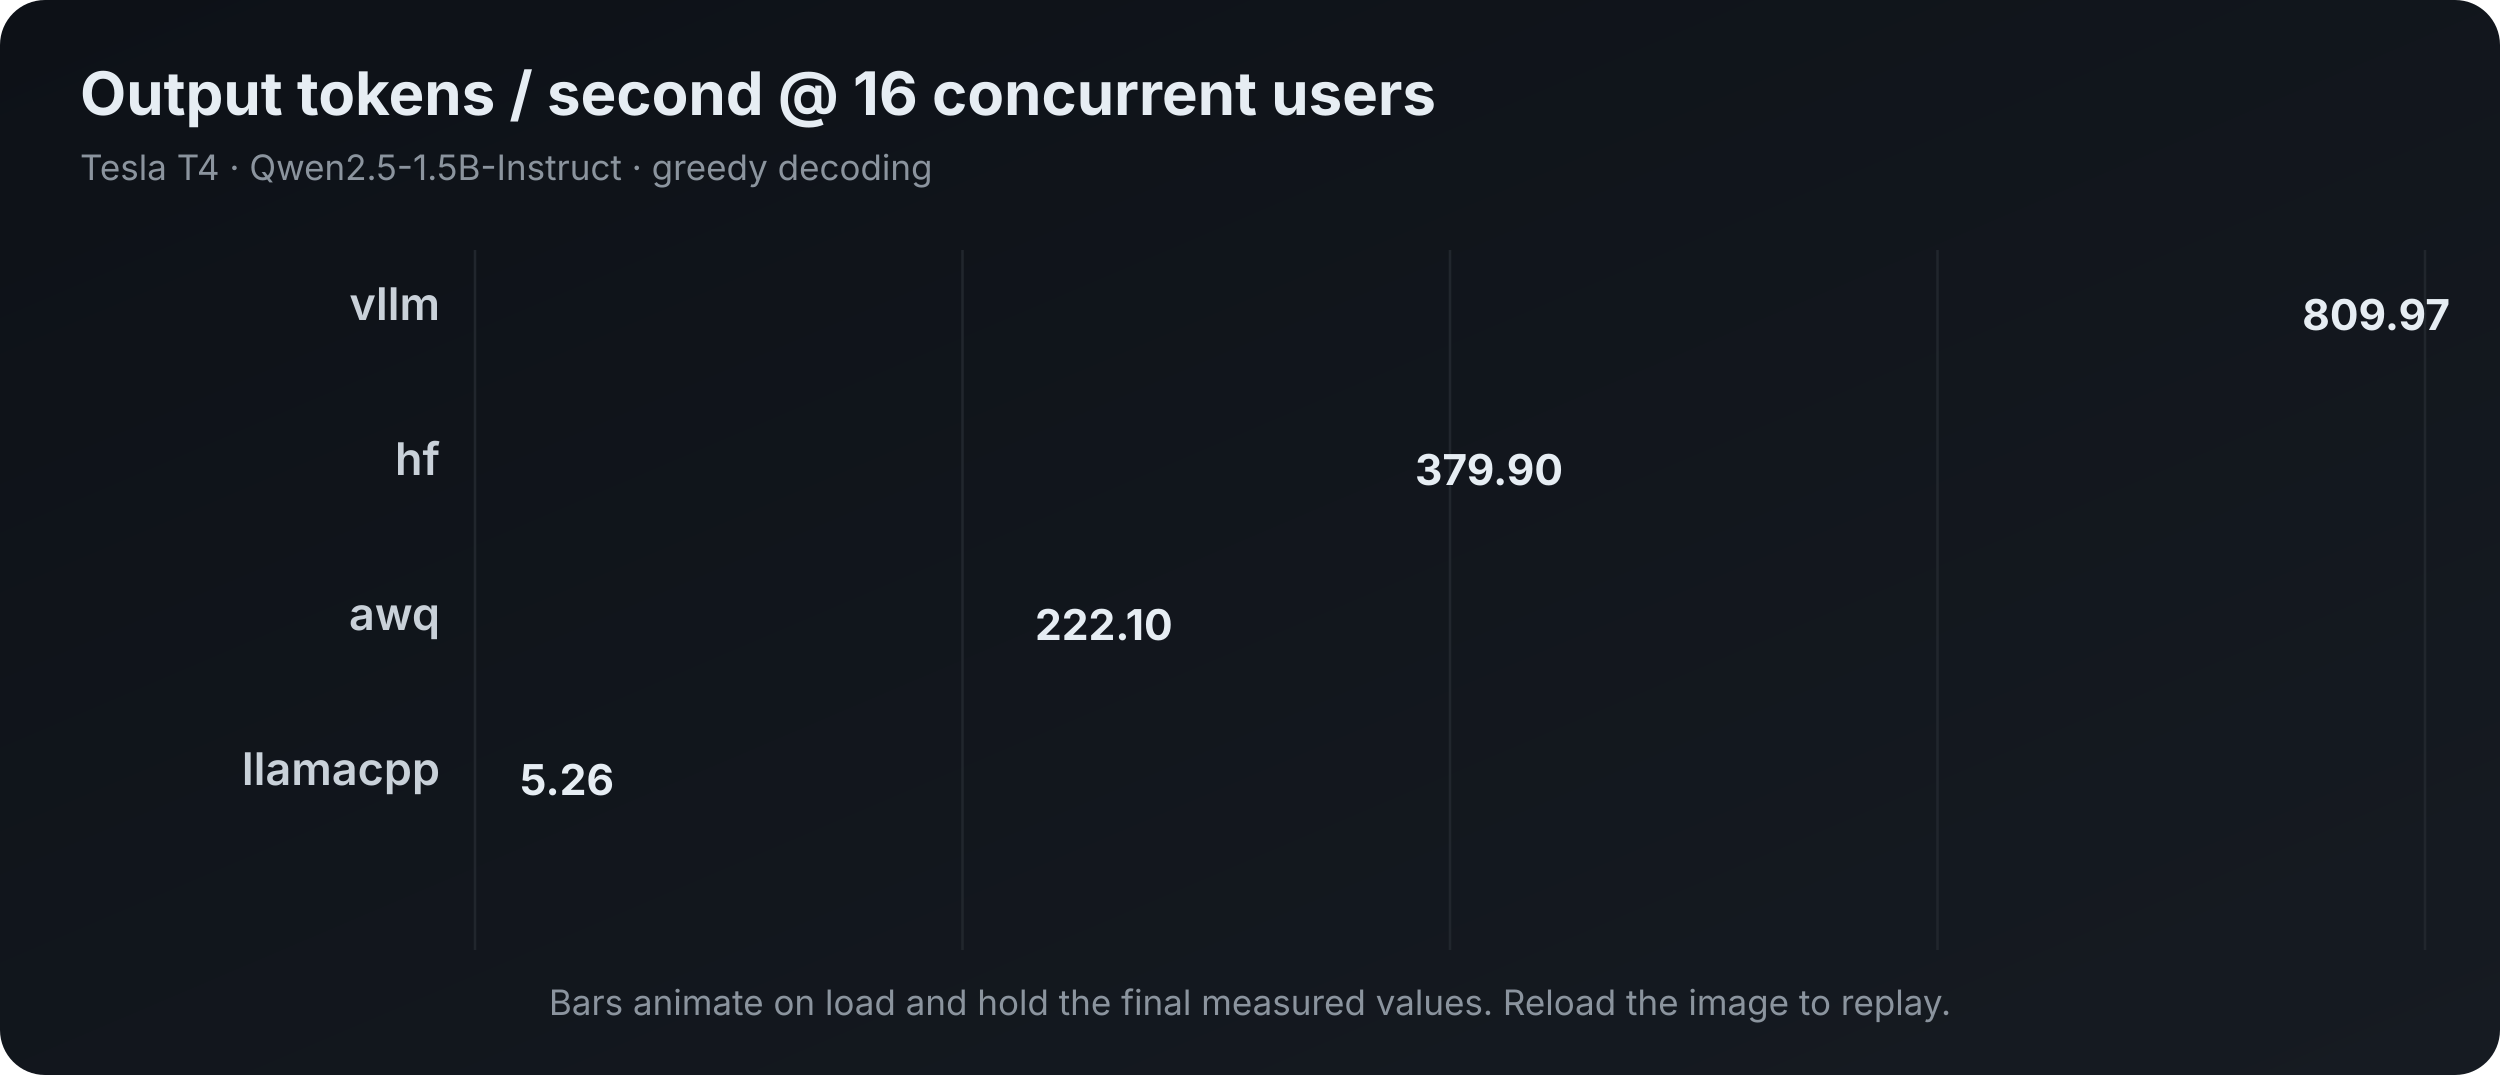
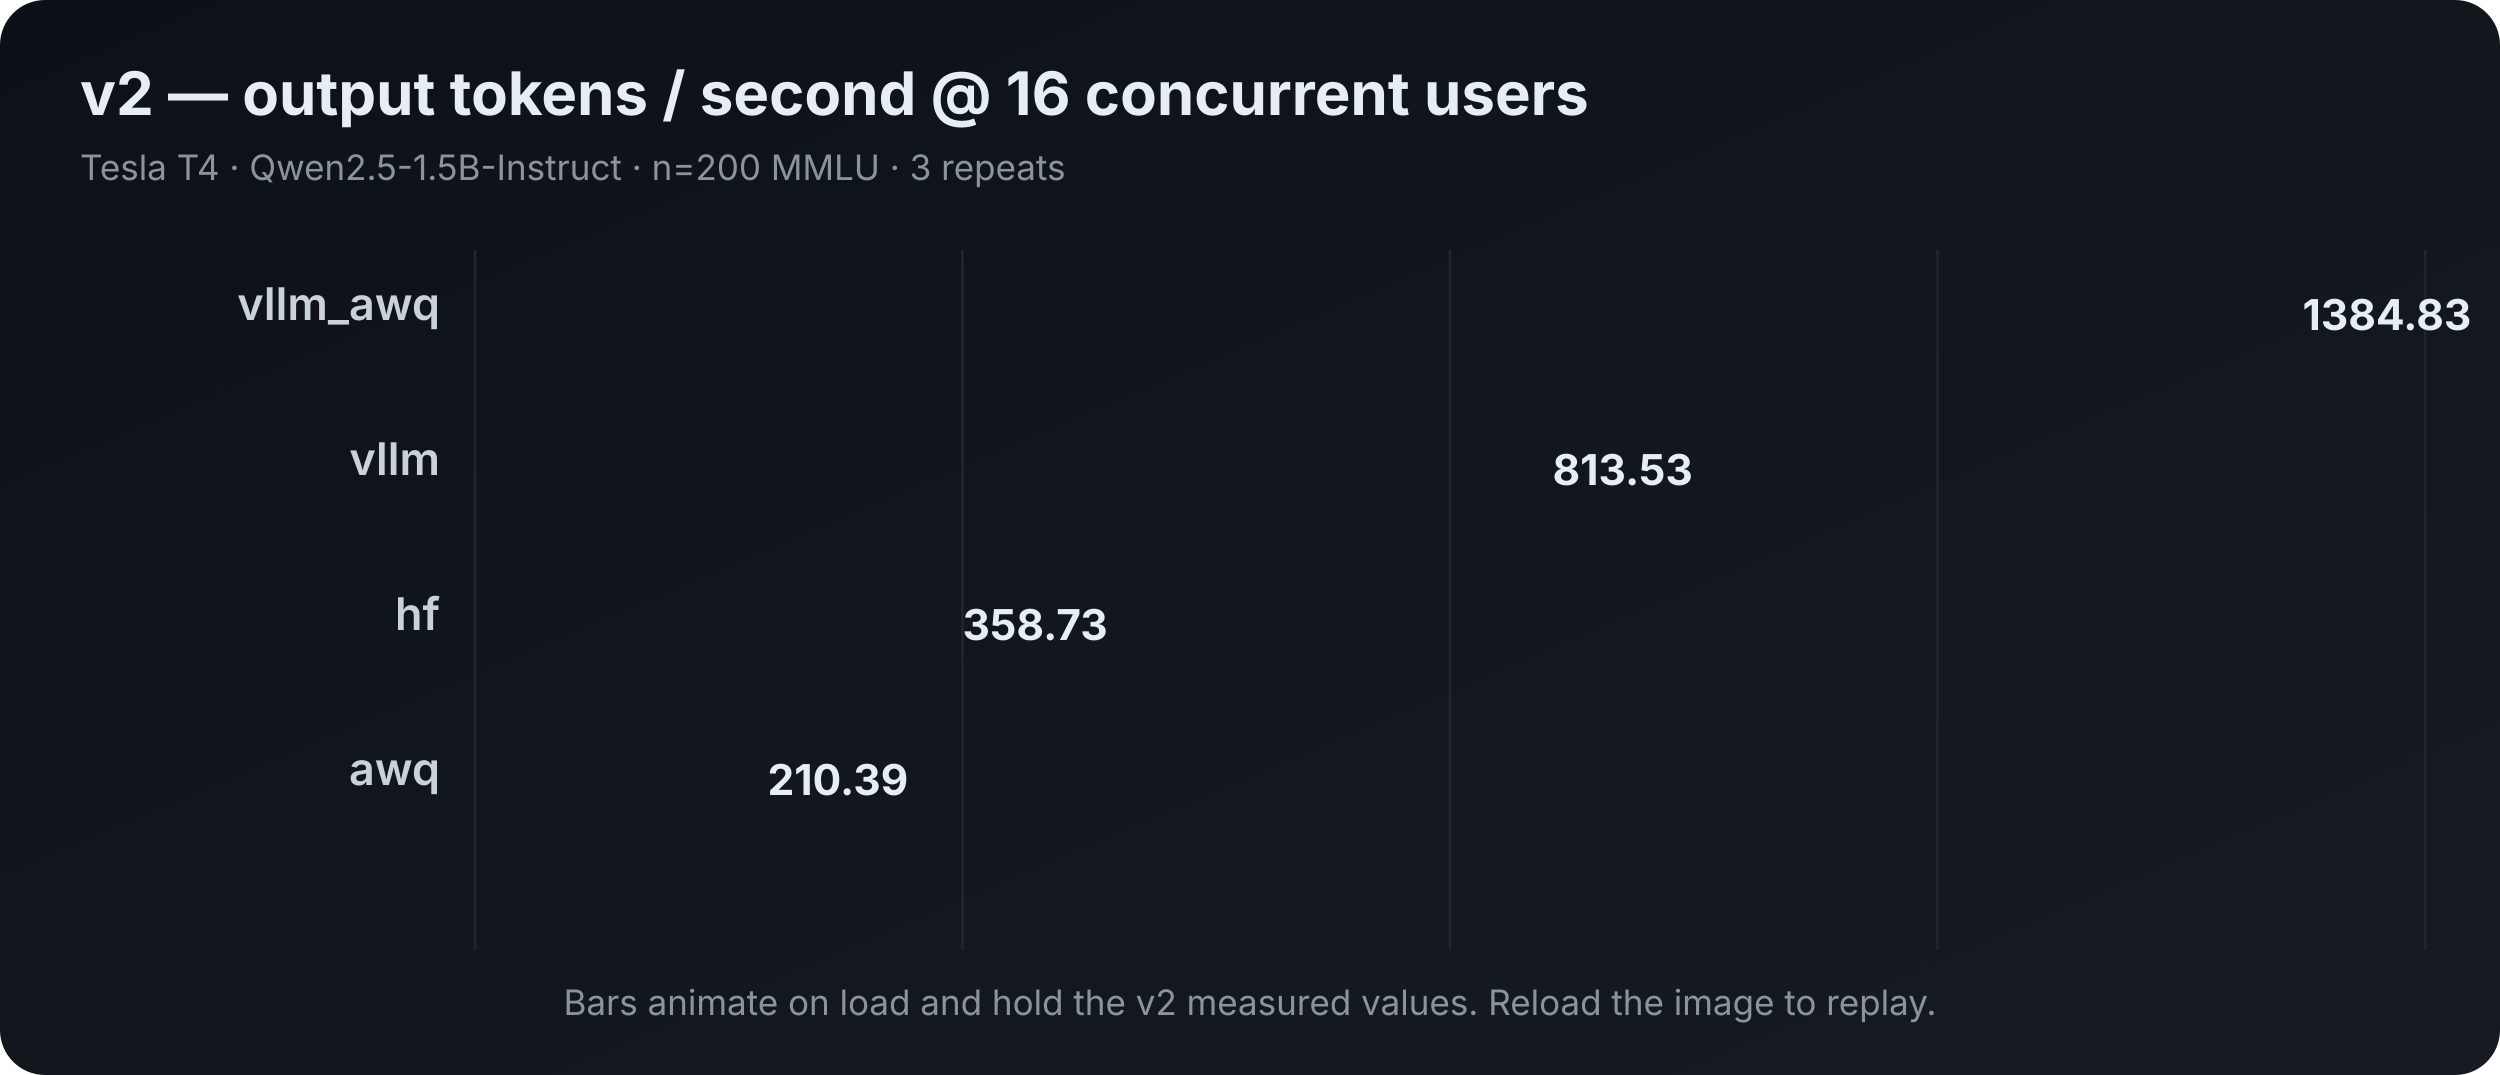
- <svg xmlns="http://www.w3.org/2000/svg" width="1000" height="430" viewBox="0 0 1000 430" role="img" aria-label="Animated output tokens per second chart">
+ <svg xmlns="http://www.w3.org/2000/svg" width="1000" height="430" viewBox="0 0 1000 430" role="img" aria-label="Animated v2 output tokens per second chart">
  <defs>
    <linearGradient id="bg" x1="0" y1="0" x2="1" y2="1">
      <stop offset="0%" stop-color="#0d1117" />
      <stop offset="100%" stop-color="#161b22" />
+     </linearGradient>
+     <linearGradient id="vllm_awq" x1="0" y1="0" x2="1" y2="0">
+       <stop offset="0%" stop-color="#a3407b" />
+       <stop offset="100%" stop-color="#f778ba" />
    </linearGradient>
    <linearGradient id="vllm" x1="0" y1="0" x2="1" y2="0">
      <stop offset="0%" stop-color="#2f81f7" />
      <stop offset="100%" stop-color="#58a6ff" />
    </linearGradient>
    <linearGradient id="hf" x1="0" y1="0" x2="1" y2="0">
      <stop offset="0%" stop-color="#8957e5" />
      <stop offset="100%" stop-color="#a371f7" />
    </linearGradient>
    <linearGradient id="awq" x1="0" y1="0" x2="1" y2="0">
      <stop offset="0%" stop-color="#238636" />
      <stop offset="100%" stop-color="#3fb950" />
    </linearGradient>
-     <linearGradient id="llama" x1="0" y1="0" x2="1" y2="0">
-       <stop offset="0%" stop-color="#9e6a03" />
-       <stop offset="100%" stop-color="#d29922" />
-     </linearGradient>
  </defs>
  <style>
    .title { fill: #e6edf3; font: 700 24px system-ui, -apple-system, Segoe UI, sans-serif; }
    .sub { fill: #8b949e; font: 14px system-ui, -apple-system, Segoe UI, sans-serif; }
    .name { fill: #c9d1d9; font: 600 18px system-ui, -apple-system, Segoe UI, sans-serif; }
    .value { fill: #e6edf3; font: 700 17px system-ui, -apple-system, Segoe UI, sans-serif; }
    .grid { stroke: #21262d; stroke-width: 1; }
  </style>
  <rect width="1000" height="430" rx="18" fill="url(#bg)" />
-   <text class="title" x="32" y="46">Output tokens / second @ 16 concurrent users</text>
-   <text class="sub" x="32" y="72">Tesla T4 · Qwen2.5-1.5B-Instruct · greedy decoding</text>
+   <text class="title" x="32" y="46">v2 — output tokens / second @ 16 concurrent users</text>
+   <text class="sub" x="32" y="72">Tesla T4 · Qwen2.5-1.5B-Instruct · n=200 MMLU · 3 repeats</text>
  <line class="grid" x1="190" y1="100" x2="190" y2="380" />
  <line class="grid" x1="385" y1="100" x2="385" y2="380" />
  <line class="grid" x1="580" y1="100" x2="580" y2="380" />
  <line class="grid" x1="775" y1="100" x2="775" y2="380" />
  <line class="grid" x1="970" y1="100" x2="970" y2="380" />
  <g>
-     <text class="name" x="176" y="128" text-anchor="end">vllm</text>
-     <rect x="190" y="108" height="34" rx="8" fill="url(#vllm)">
-       <animate attributeName="width" from="0" to="780" dur="1.5s" begin="0.1s" fill="freeze" />
+     <text class="name" x="176" y="128" text-anchor="end">vllm_awq</text>
+     <rect x="190" y="108" height="34" rx="8" fill="url(#vllm_awq)">
+       <animate attributeName="width" from="0" to="721" dur="1.5s" begin="0.1s" fill="freeze" />
    </rect>
-     <text class="value" x="980" y="132" text-anchor="end">809.97</text>
+     <text class="value" x="921" y="132">1384.83</text>
  </g>
  <g>
-     <text class="name" x="176" y="190" text-anchor="end">hf</text>
-     <rect x="190" y="170" height="34" rx="8" fill="url(#hf)">
-       <animate attributeName="width" from="0" to="366" dur="1.5s" begin="0.25s" fill="freeze" />
+     <text class="name" x="176" y="190" text-anchor="end">vllm</text>
+     <rect x="190" y="170" height="34" rx="8" fill="url(#vllm)">
+       <animate attributeName="width" from="0" to="423" dur="1.5s" begin="0.25s" fill="freeze" />
    </rect>
-     <text class="value" x="566" y="194">379.90</text>
+     <text class="value" x="621" y="194">813.53</text>
  </g>
  <g>
-     <text class="name" x="176" y="252" text-anchor="end">awq</text>
-     <rect x="190" y="232" height="34" rx="8" fill="url(#awq)">
-       <animate attributeName="width" from="0" to="214" dur="1.5s" begin="0.4s" fill="freeze" />
+     <text class="name" x="176" y="252" text-anchor="end">hf</text>
+     <rect x="190" y="232" height="34" rx="8" fill="url(#hf)">
+       <animate attributeName="width" from="0" to="187" dur="1.5s" begin="0.4s" fill="freeze" />
    </rect>
-     <text class="value" x="414" y="256">222.10</text>
+     <text class="value" x="385" y="256">358.73</text>
  </g>
  <g>
-     <text class="name" x="176" y="314" text-anchor="end">llamacpp</text>
-     <rect x="190" y="294" height="34" rx="8" fill="url(#llama)">
-       <animate attributeName="width" from="0" to="8" dur="1.5s" begin="0.55s" fill="freeze" />
+     <text class="name" x="176" y="314" text-anchor="end">awq</text>
+     <rect x="190" y="294" height="34" rx="8" fill="url(#awq)">
+       <animate attributeName="width" from="0" to="109" dur="1.5s" begin="0.55s" fill="freeze" />
    </rect>
-     <text class="value" x="208" y="318">5.26</text>
+     <text class="value" x="307" y="318">210.39</text>
  </g>
-   <text class="sub" x="500" y="406" text-anchor="middle">Bars animate on load and hold the final measured values. Reload the image to replay.</text>
+   <text class="sub" x="500" y="406" text-anchor="middle">Bars animate on load and hold the v2 measured values. Reload the image to replay.</text>
</svg>
